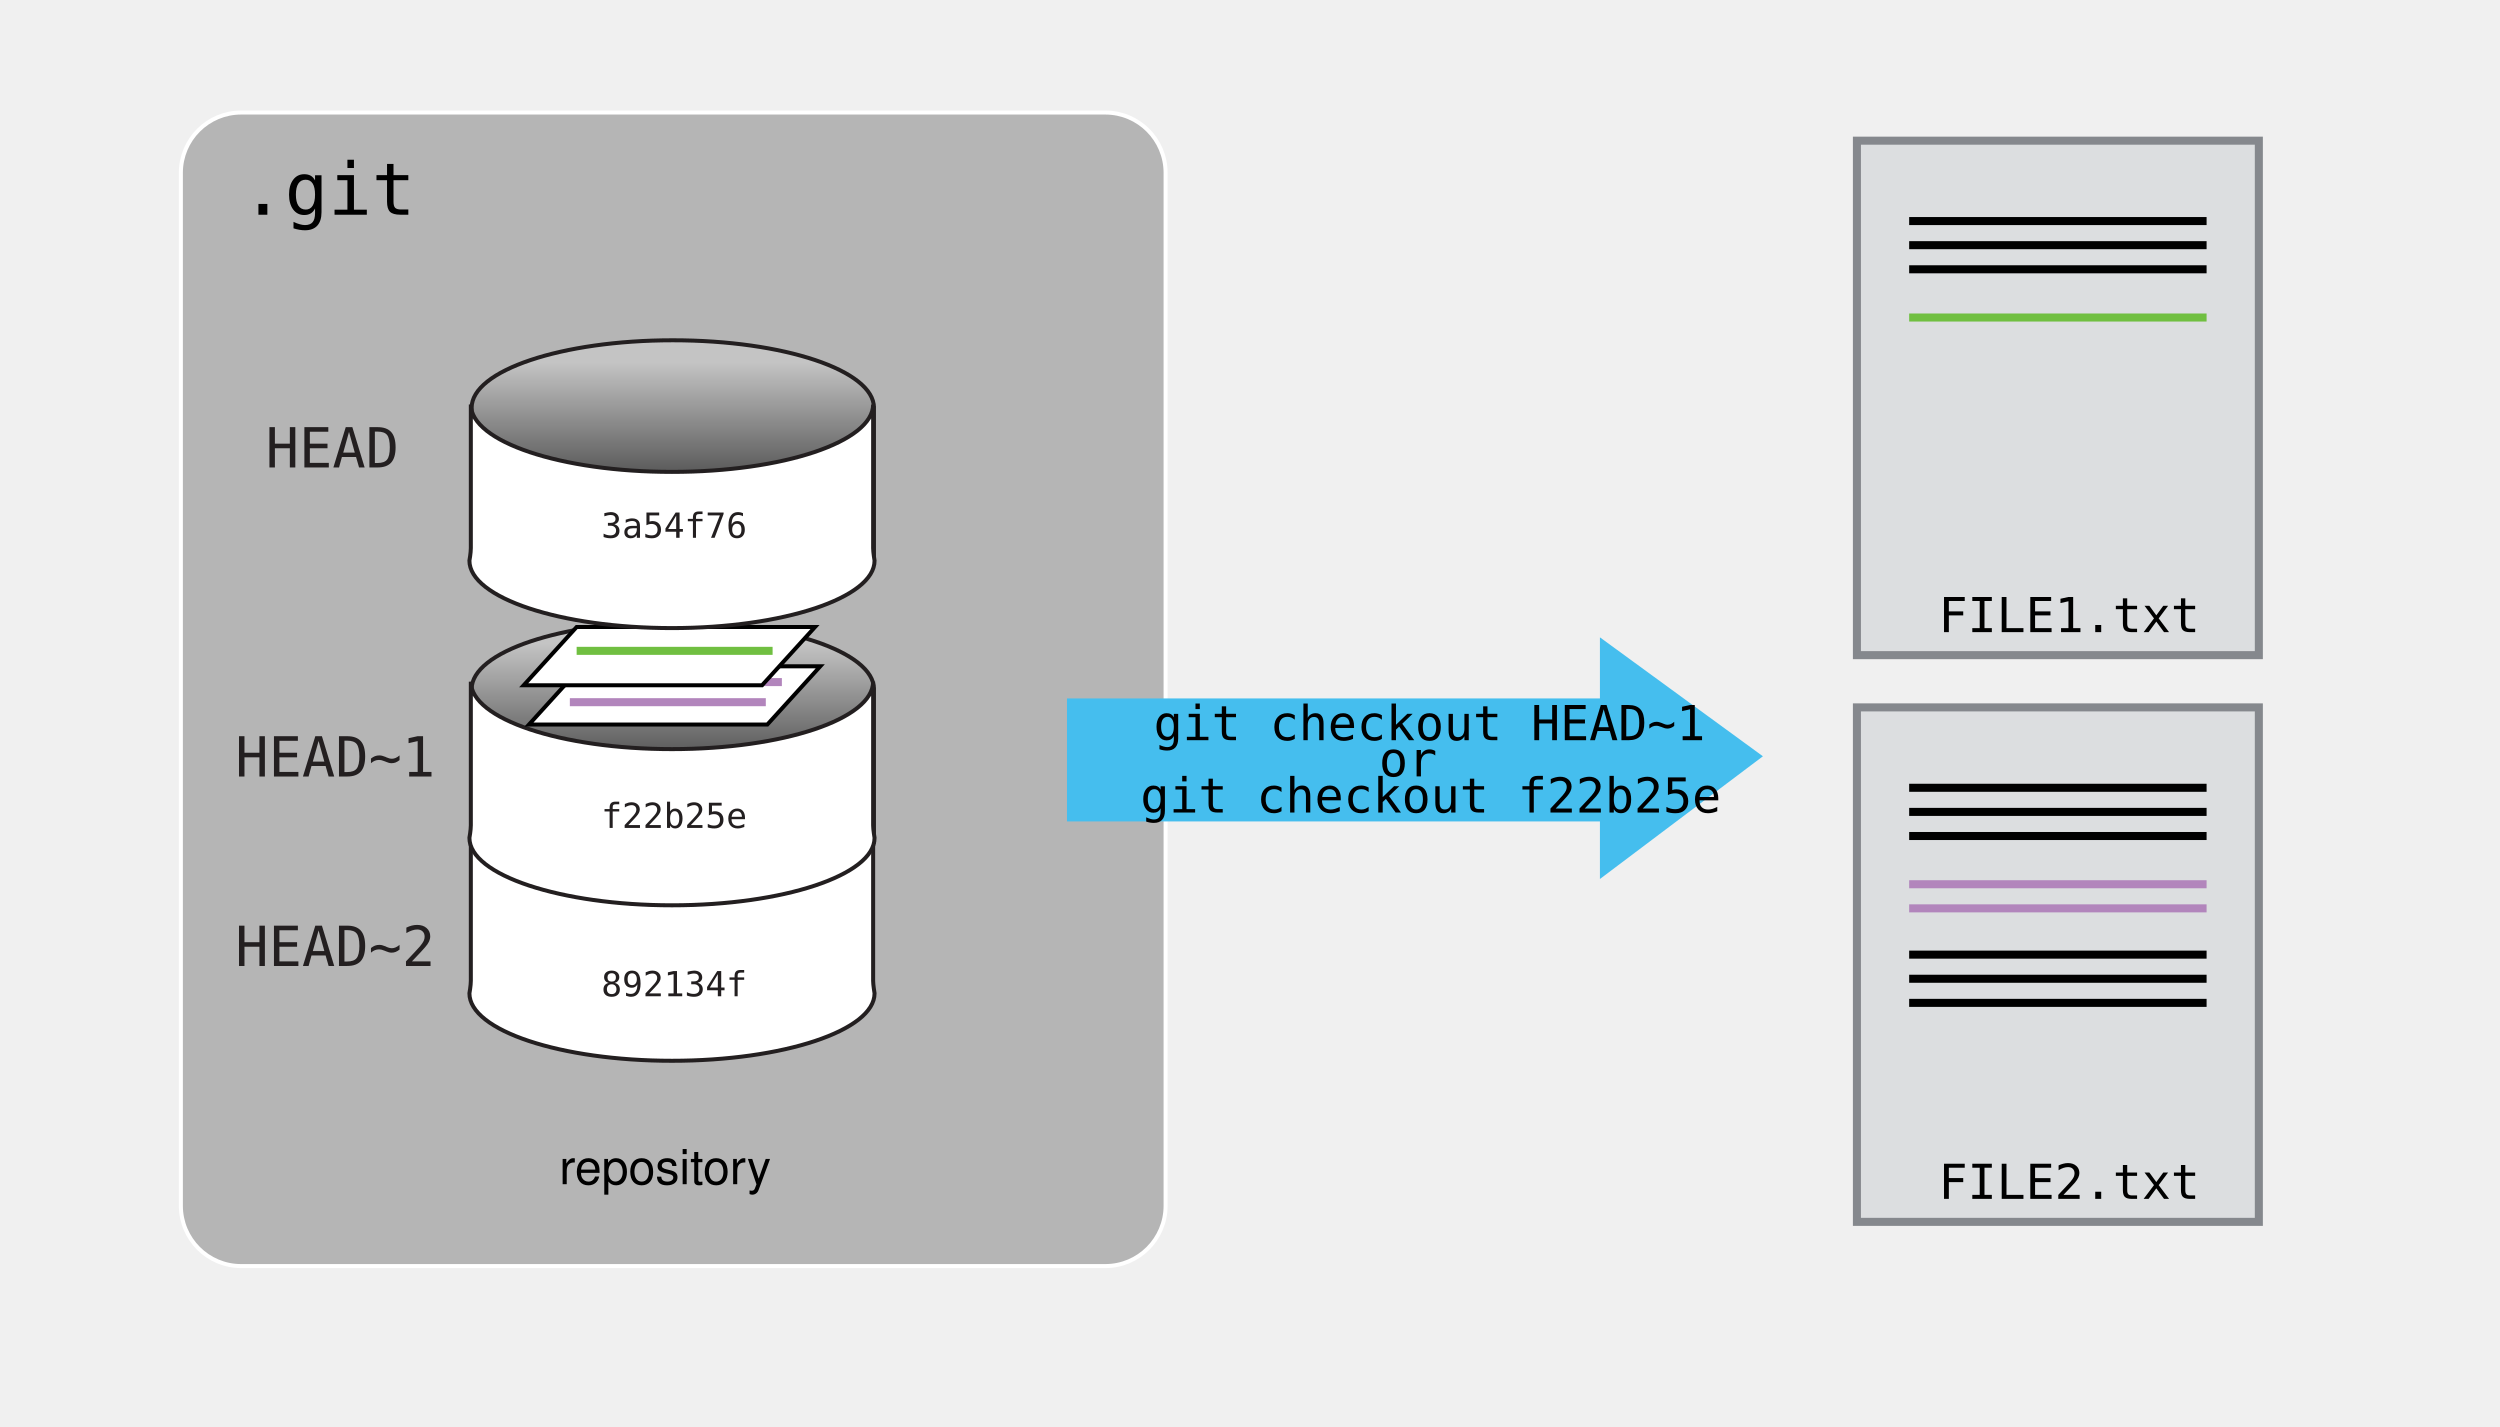
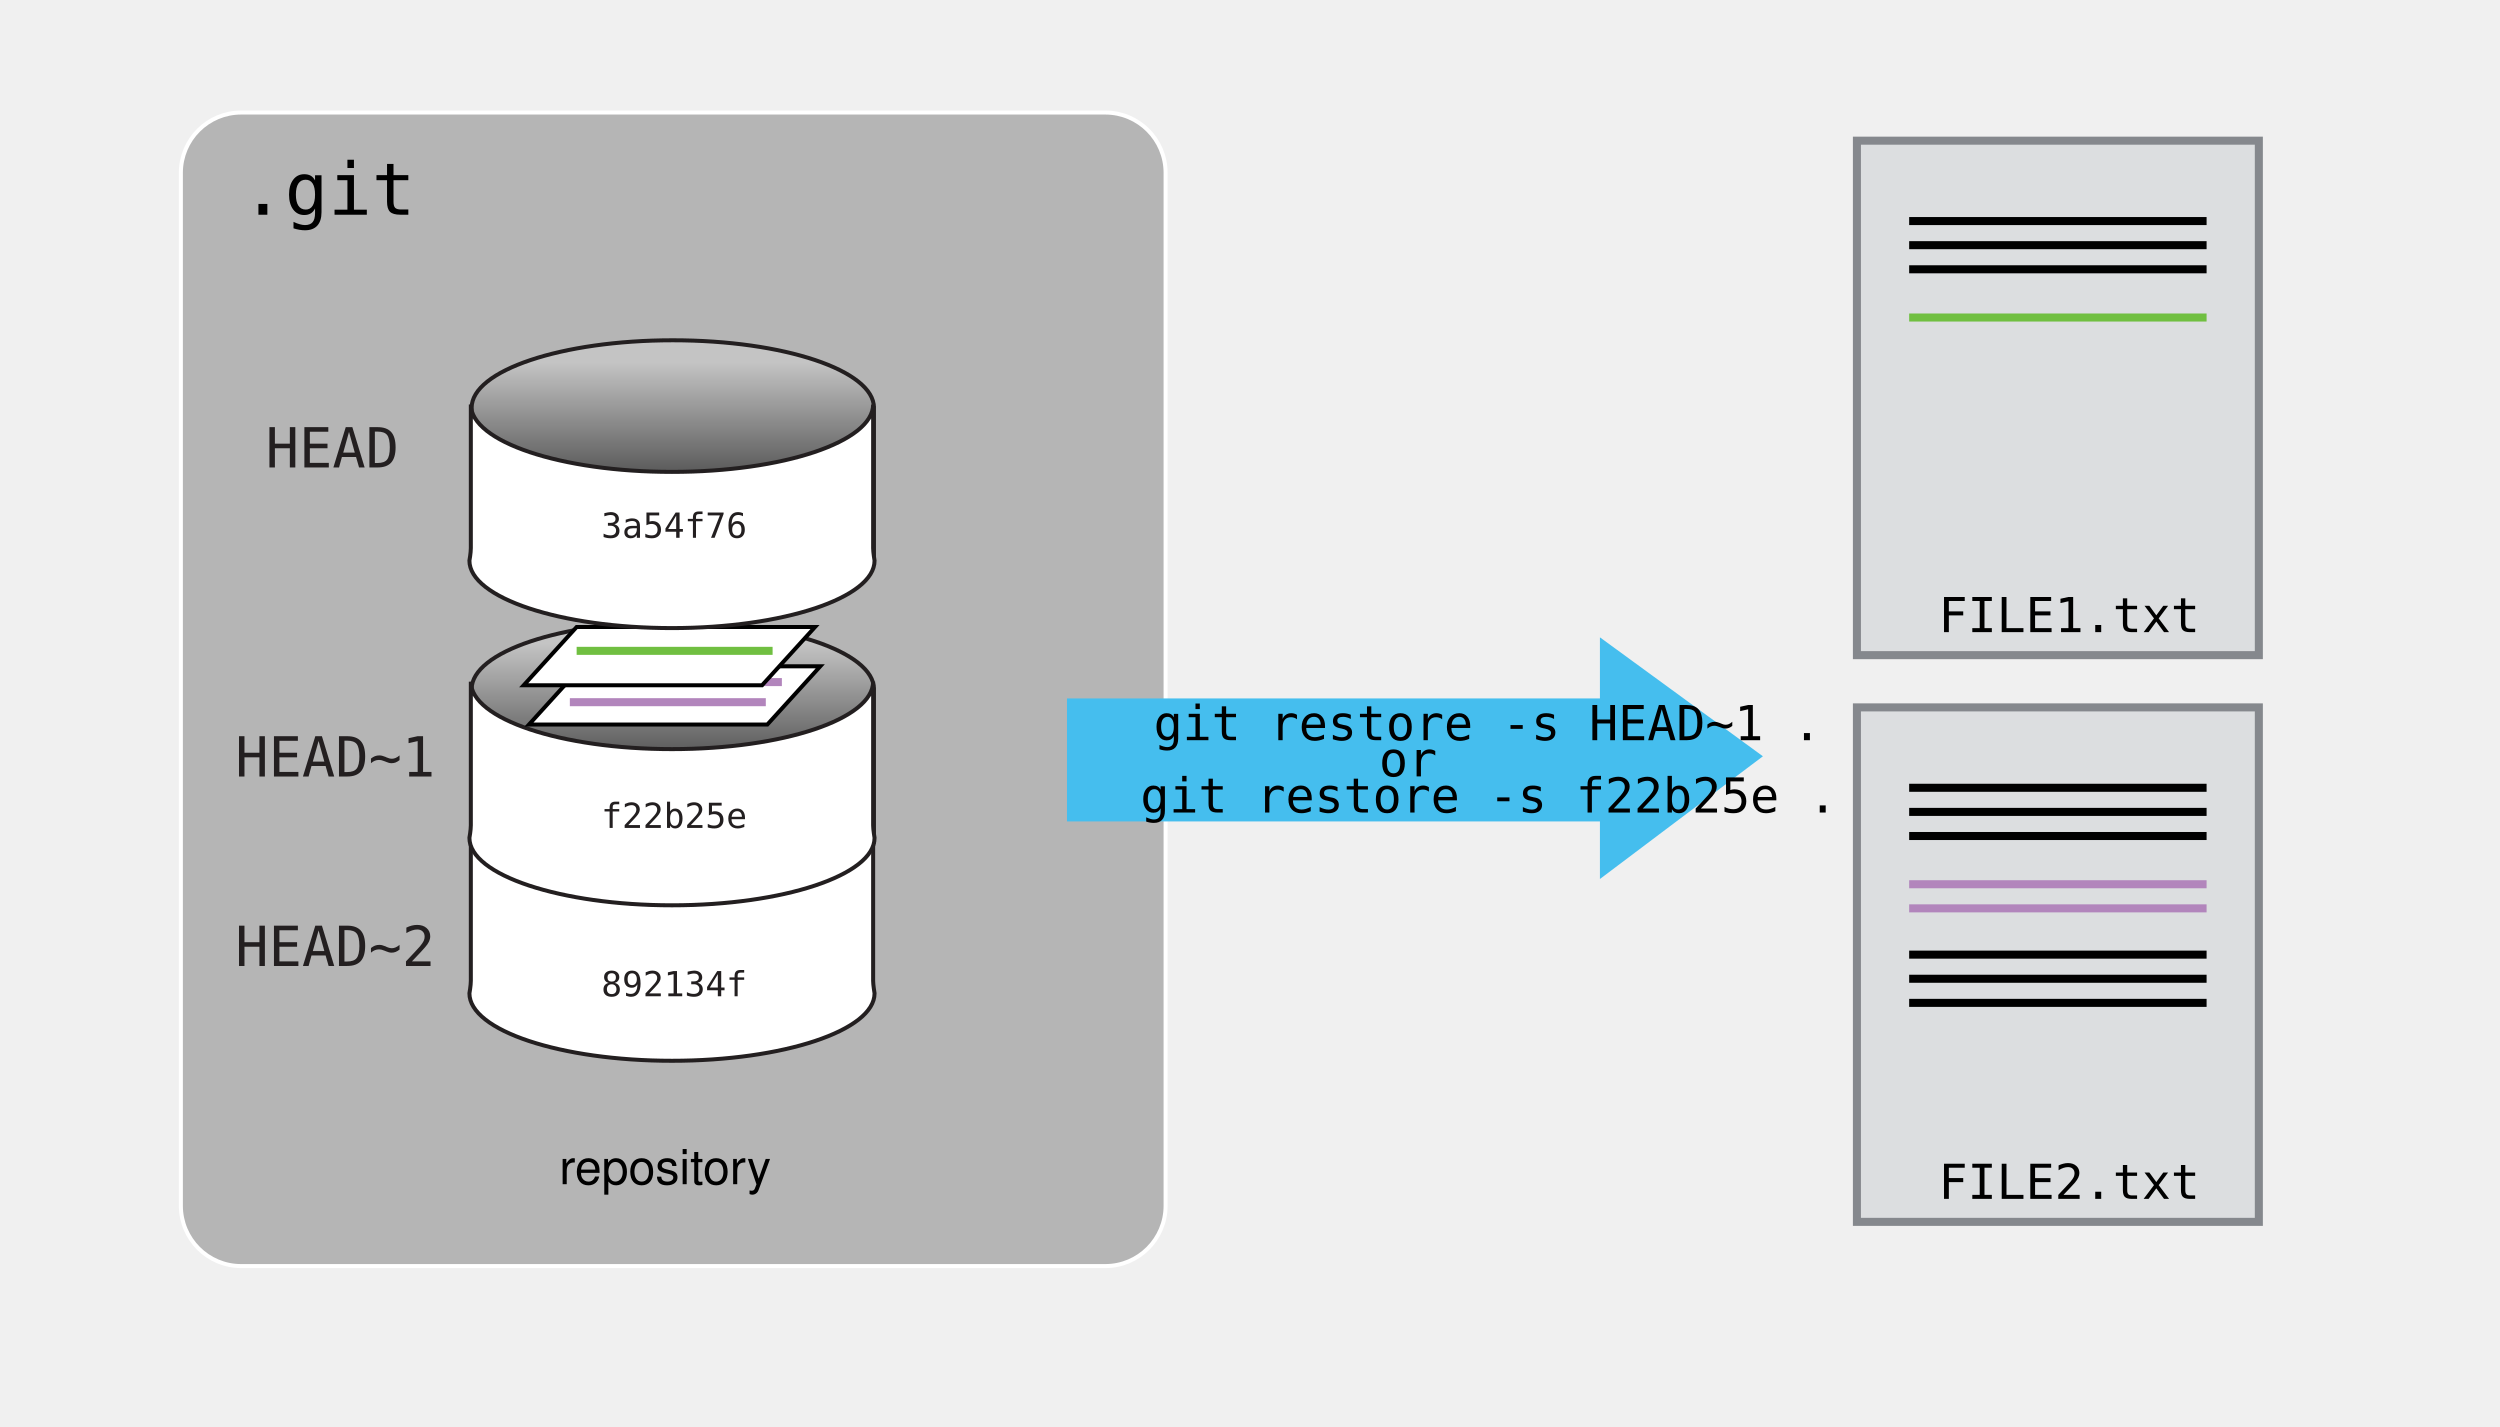
<svg xmlns="http://www.w3.org/2000/svg" version="1.1" x="0px" y="0px" width="622px" height="355px" viewBox="0 0 622 355" enable-background="new 0 0 622 355" xml:space="preserve">
  <g id="Layer_5">
    <path fill="#B5B5B5" stroke="#FFFFFF" stroke-miterlimit="10" d="M290,43c0-8.284-6.716-15-15-15H60c-8.284,0-15,6.716-15,15v257   c0,8.284,6.716,15,15,15h215c8.284,0,15-6.716,15-15V43z" />
    <rect x="60" y="41" fill="none" width="70" height="28" />
    <text transform="matrix(1 0 0 1 60 53.4199)" font-family="'Consolas'" font-size="18">.git</text>
  </g>
  <g id="Layer_3">
</g>
  <g id="Layer_4">
    <linearGradient id="SVGID_1_" gradientUnits="userSpaceOnUse" x1="167.391" y1="84.66" x2="167.391" y2="139.913">
      <stop offset="0.098" style="stop-color:#C4C4C4" />
      <stop offset="0.533" style="stop-color:#686868" />
      <stop offset="1" style="stop-color:#000000" />
    </linearGradient>
    <path fill="url(#SVGID_1_)" stroke="#231F20" stroke-miterlimit="10" d="M117.345,138.883c0-9.268,22.407-16.781,50.047-16.781   c27.641,0,50.047,7.514,50.047,16.781v1.029c0,0,0-2.117,0-3.12s0-35.739,0-35.739v0.389c0-9.268-22.406-16.781-50.047-16.781   c-27.64,0-50.047,7.514-50.047,16.781v-0.389c0,0,0,34.52,0,35.729s0,3.131,0,3.131V138.883z" />
    <linearGradient id="SVGID_2_" gradientUnits="userSpaceOnUse" x1="167.391" y1="154.66" x2="167.391" y2="209.912">
      <stop offset="0.098" style="stop-color:#C4C4C4" />
      <stop offset="0.533" style="stop-color:#686868" />
      <stop offset="1" style="stop-color:#000000" />
    </linearGradient>
    <path fill="url(#SVGID_2_)" stroke="#231F20" stroke-miterlimit="10" d="M117.345,208.883c0-9.268,22.407-16.781,50.047-16.781   c27.641,0,50.047,7.514,50.047,16.781v1.029c0,0,0-2.117,0-3.12s0-35.739,0-35.739v0.389c0-9.268-22.406-16.781-50.047-16.781   c-27.64,0-50.047,7.514-50.047,16.781v-0.389c0,0,0,34.52,0,35.729s0,3.131,0,3.131V208.883z" />
    <g>
      <path fill="#FFFFFF" stroke="#231F20" stroke-miterlimit="10" d="M217.235,208.283c0,0,0,34.738,0,35.74s0.354,3.121,0.354,3.121    c0,9.268-22.76,16.779-50.4,16.779c-27.64,0-50.399-7.512-50.399-16.779c0,0,0.353-1.924,0.353-3.133s0-35.729,0-35.729    c0,9.268,22.407,16.781,50.047,16.781C194.829,225.064,217.235,217.551,217.235,208.283z" />
    </g>
    <g>
      <path fill="#FFFFFF" stroke="#231F20" stroke-miterlimit="10" d="M217.235,169.602c0,0,0,34.736,0,35.738s0.354,3.121,0.354,3.121    c0,9.268-22.76,16.779-50.4,16.779c-27.64,0-50.399-7.512-50.399-16.779c0,0,0.353-1.924,0.353-3.133s0-35.727,0-35.727    c0,9.268,22.407,16.779,50.047,16.779C194.829,186.381,217.235,178.869,217.235,169.602z" />
    </g>
    <g>
      <polygon fill="#FFFFFF" stroke="#000000" stroke-miterlimit="10" points="204.086,165.774 144.778,165.774 131.603,180.269     190.909,180.269   " />
      <line fill="none" stroke="#B285BC" stroke-width="2" x1="145.778" y1="169.704" x2="194.532" y2="169.704" />
      <line fill="none" stroke="#B285BC" stroke-width="2" x1="141.778" y1="174.704" x2="190.532" y2="174.704" />
    </g>
    <g>
      <polygon fill="#FFFFFF" stroke="#000000" stroke-miterlimit="10" points="202.775,156 143.468,156 130.292,170.494     189.599,170.494   " />
      <line fill="none" stroke="#70BF41" stroke-width="2" x1="143.468" y1="161.93" x2="192.222" y2="161.93" />
    </g>
    <g>
      <path fill="#FFFFFF" stroke="#231F20" stroke-miterlimit="10" d="M217.235,100.629c0,0,0,34.736,0,35.738    c0,1.003,0.354,3.121,0.354,3.121c0,9.268-22.76,16.781-50.4,16.781c-27.64,0-50.399-7.514-50.399-16.781    c0,0,0.353-1.923,0.353-3.132s0-35.728,0-35.728c0,9.268,22.407,16.779,50.047,16.779    C194.829,117.408,217.235,109.896,217.235,100.629z" />
    </g>
  </g>
  <g id="Layer_1">
    <g>
      <g>
        <rect x="462" y="35" fill="#DCDEE0" width="100" height="128" />
        <rect x="462" y="35" fill="none" stroke="#85888D" stroke-width="2" width="100" height="128" />
        <line fill="none" stroke="#000000" stroke-width="2" x1="475" y1="55" x2="549" y2="55" />
        <line fill="none" stroke="#000000" stroke-width="2" x1="475" y1="61" x2="549" y2="61" />
        <line fill="none" stroke="#000000" stroke-width="2" x1="475" y1="67" x2="549" y2="67" />
        <line fill="none" stroke="#70BF41" stroke-width="2" x1="475" y1="79" x2="549" y2="79" />
      </g>
      <rect x="465.629" y="149" fill="none" width="92.742" height="14" />
      <text transform="matrix(1 0 0 1 482.3105 157.2803)" font-family="'Consolas'" font-size="12">FILE1.txt</text>
    </g>
    <g>
      <rect x="462" y="176" fill="#DCDEE0" width="100" height="128" />
      <rect x="462" y="176" fill="none" stroke="#85888D" stroke-width="2" width="100" height="128" />
      <line fill="none" stroke="#000000" stroke-width="2" x1="475" y1="196" x2="549" y2="196" />
      <line fill="none" stroke="#000000" stroke-width="2" x1="475" y1="202" x2="549" y2="202" />
      <line fill="none" stroke="#000000" stroke-width="2" x1="475" y1="208" x2="549" y2="208" />
      <line fill="none" stroke="#000000" stroke-width="2" x1="475" y1="237.514" x2="549" y2="237.514" />
      <line fill="none" stroke="#000000" stroke-width="2" x1="475" y1="243.514" x2="549" y2="243.514" />
      <line fill="none" stroke="#000000" stroke-width="2" x1="475" y1="249.514" x2="549" y2="249.514" />
      <line fill="none" stroke="#B285BC" stroke-width="2" x1="475" y1="220" x2="549" y2="220" />
      <line fill="none" stroke="#B285BC" stroke-width="2" x1="475" y1="226" x2="549" y2="226" />
      <rect x="465.629" y="290" fill="none" width="92.742" height="14" />
      <text transform="matrix(1 0 0 1 482.3105 298.2803)" font-family="'Consolas'" font-size="12">FILE2.txt</text>
    </g>
    <rect x="54" y="106.804" fill="none" width="54.512" height="18.362" />
    <text transform="matrix(1 0 0 1 66.1143 116.3052)" fill="#231F20" font-family="'Consolas'" font-size="13.77">HEAD</text>
    <rect x="54" y="183.696" fill="none" width="54.512" height="18.362" />
    <text transform="matrix(1 0 0 1 58.5435 193.1973)" fill="#231F20" font-family="'Consolas'" font-size="13.77">HEAD~1</text>
    <rect x="54" y="230.833" fill="none" width="54.512" height="18.362" />
    <text transform="matrix(1 0 0 1 58.5435 240.334)" fill="#231F20" font-family="'Consolas'" font-size="13.77">HEAD~2</text>
    <rect x="144.799" y="241.939" fill="none" width="42.712" height="10.2" />
    <text transform="matrix(1 0 0 1 149.5942 247.8779)" fill="#231F20" font-family="'Consolas'" font-size="8.606">892134f</text>
    <rect x="144.799" y="200.056" fill="none" width="42.712" height="10.2" />
    <text transform="matrix(1 0 0 1 149.5942 205.9941)" fill="#231F20" font-family="'Consolas'" font-size="8.606">f22b25e</text>
    <rect x="144.799" y="127.859" fill="none" width="42.712" height="10.2" />
    <text transform="matrix(1 0 0 1 149.5942 133.7979)" fill="#231F20" font-family="'Consolas'" font-size="8.606">3a54f76</text>
  </g>
  <g id="Layer_2">
    <g>
      <g>
        <rect x="265.466" y="173.768" fill="#45BEEE" width="135.956" height="30.604" />
        <polygon fill="#45BEEE" points="398.062,158.571 398.062,218.695 438.614,188.163    " />
      </g>
      <rect x="265.661" y="175.882" fill="none" width="168.076" height="39.375" />
      <text transform="matrix(1 0 0 1 287.0215 184.1621)">
-         <tspan x="0" y="0" font-family="'Consolas'" font-size="12">git checkout HEAD~1</tspan>
+         <tspan x="0" y="0" font-family="'Consolas'" font-size="12">git restore -s HEAD~1 .</tspan>
        <tspan x="56.08" y="9" font-family="'Consolas'" font-size="12">or </tspan>
-         <tspan x="-3.299" y="18" font-family="'Consolas'" font-size="12">git checkout f22b25e</tspan>
+         <tspan x="-3.299" y="18" font-family="'Consolas'" font-size="12">git restore -s f22b25e .</tspan>
      </text>
    </g>
    <rect x="92" y="286" fill="none" width="147" height="17" />
    <text transform="matrix(1 0 0 1 139.1562 294.6279)" font-family="'Helvetica'" font-size="12">repository</text>
  </g>
</svg>
